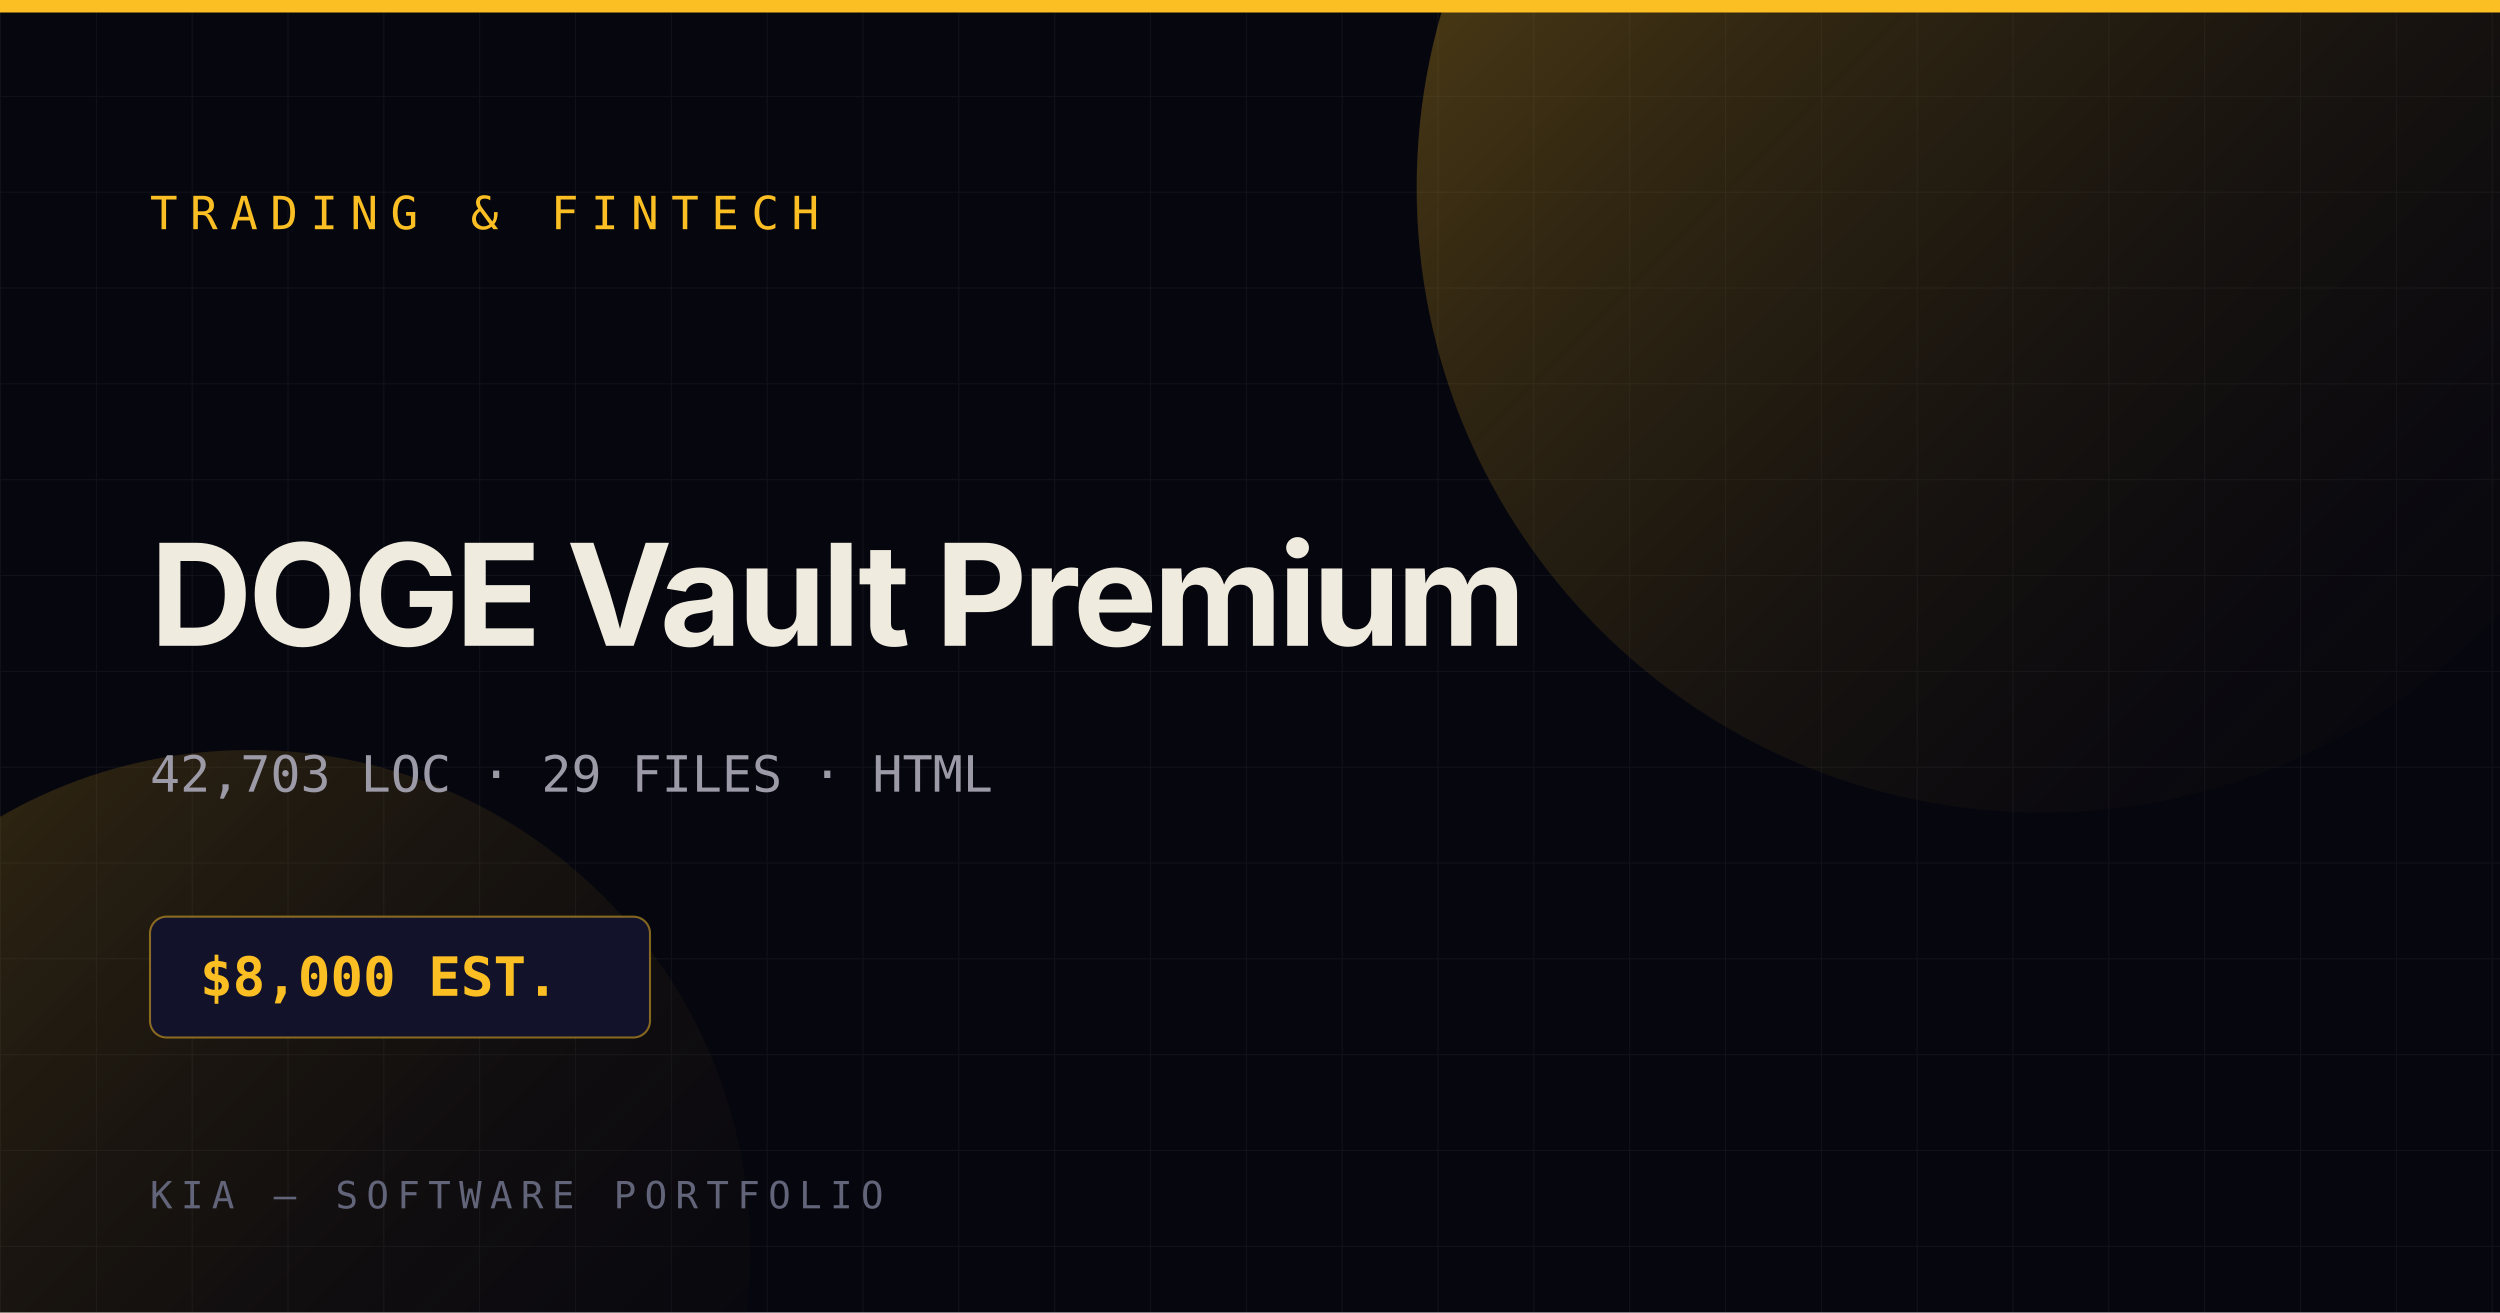
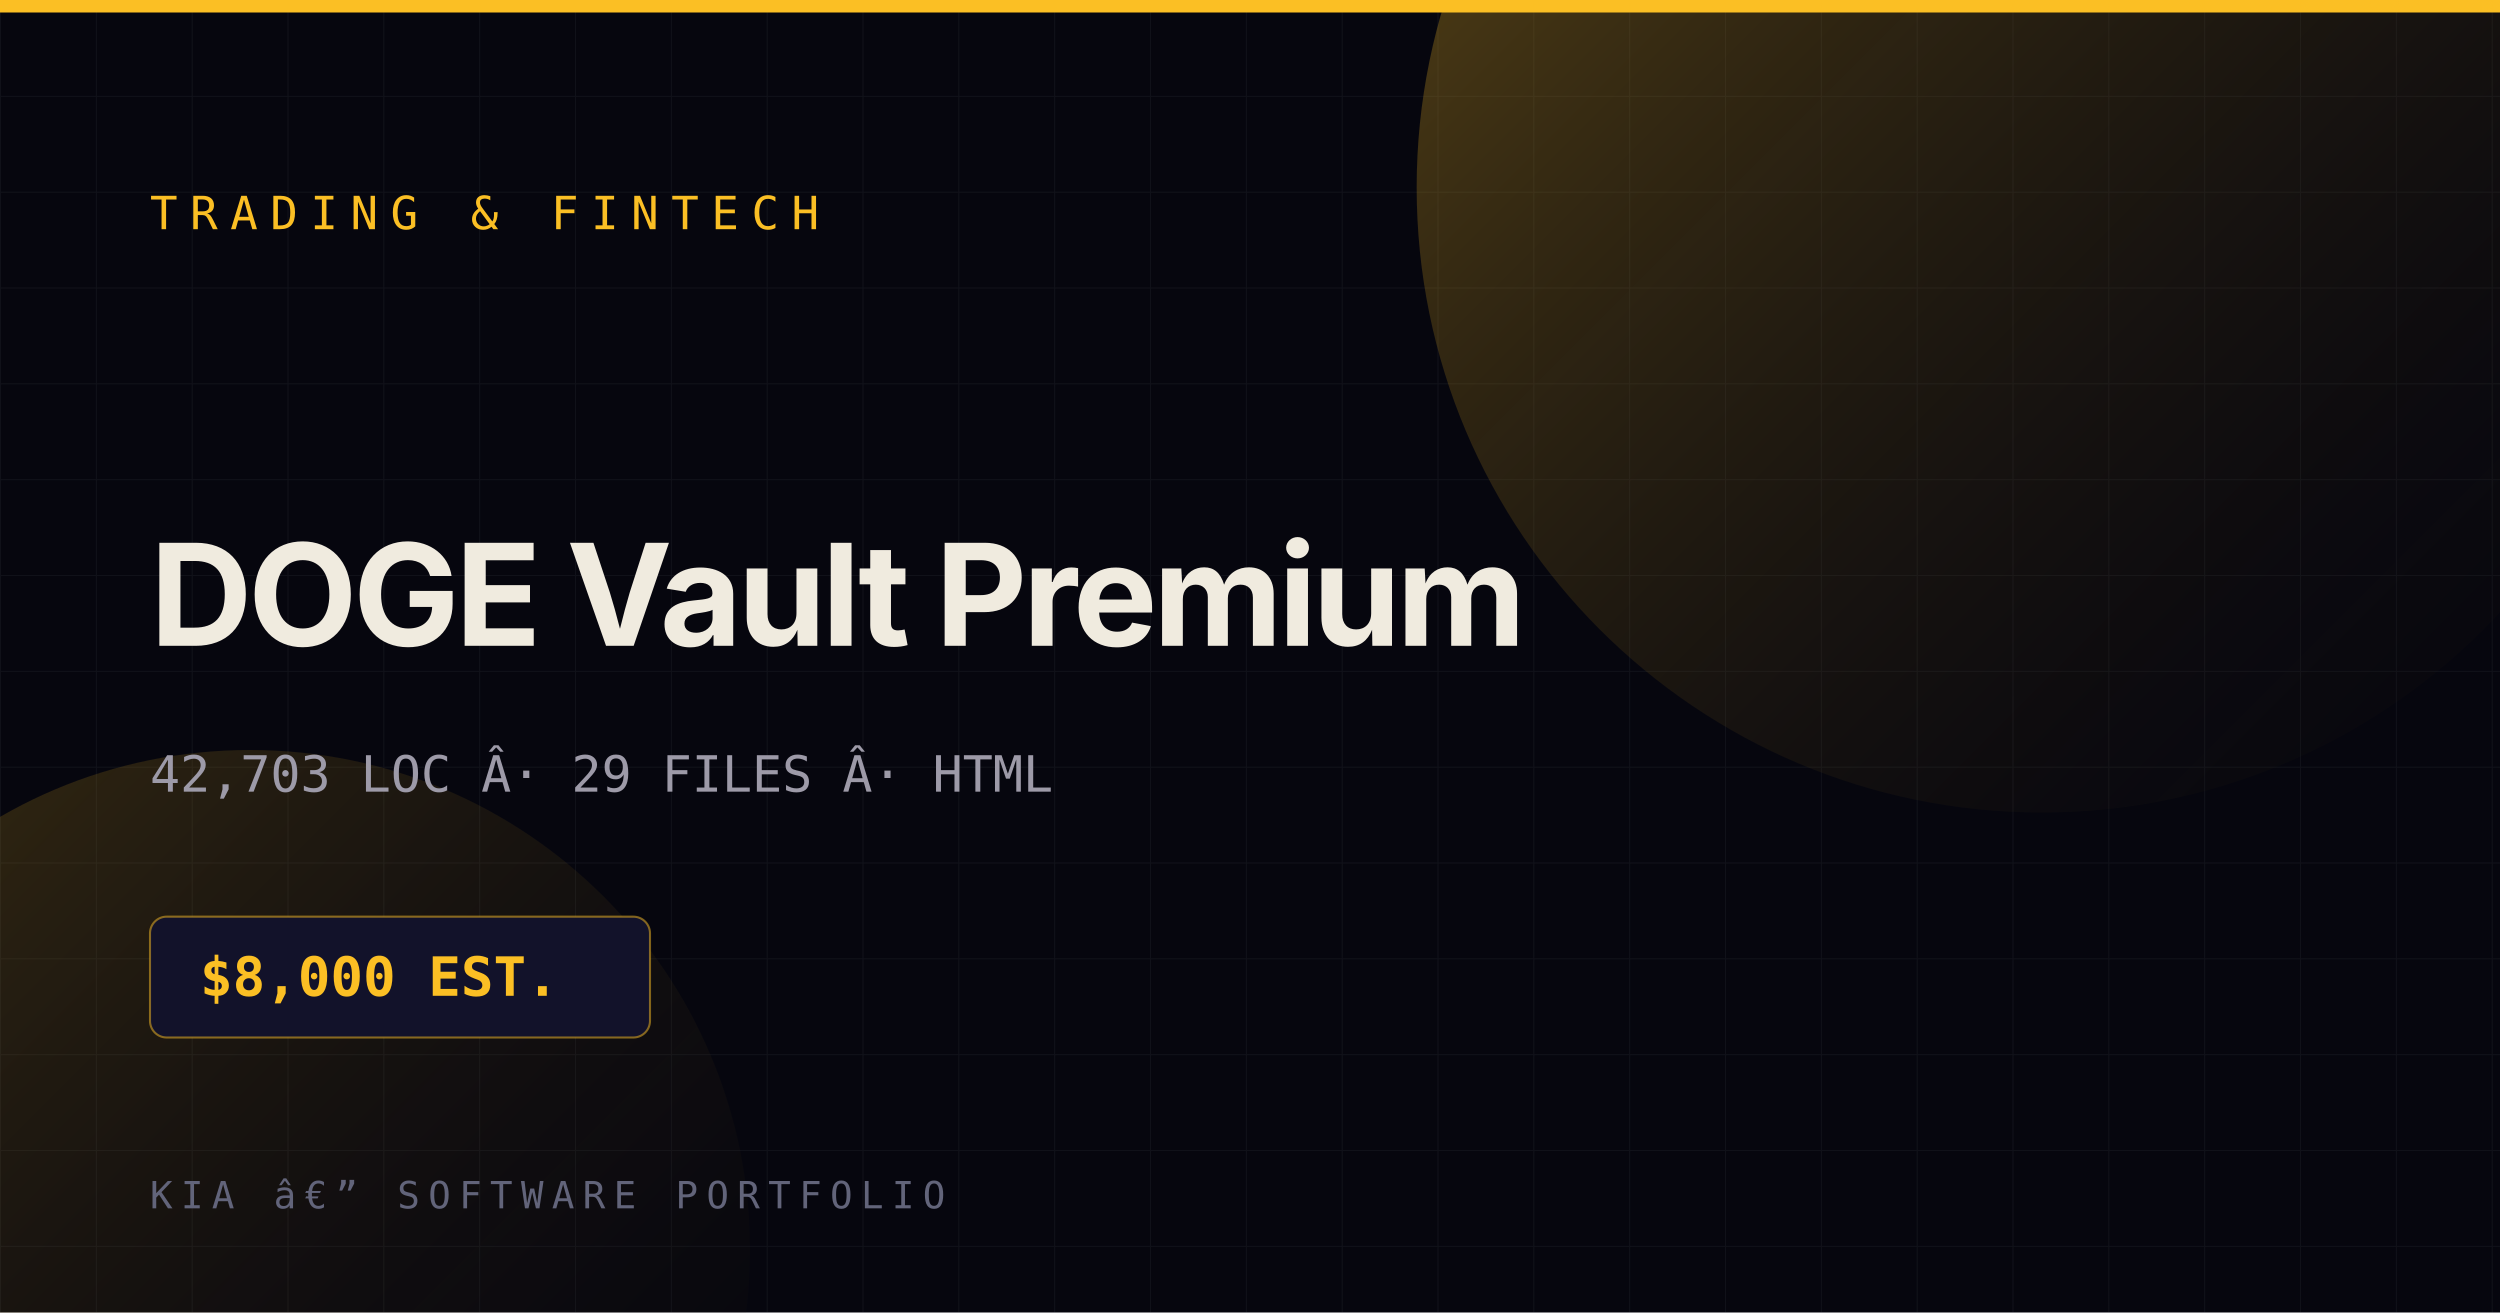
<svg xmlns="http://www.w3.org/2000/svg" width="1200" height="630" viewBox="0 0 1200 630" role="img" aria-label="DOGE Vault Premium">
  <defs>
    <linearGradient id="g" x1="0" y1="0" x2="1" y2="1">
      <stop offset="0" stop-color="#fbbf24" stop-opacity=".40" />
      <stop offset="1" stop-color="#06060e" stop-opacity="0" />
    </linearGradient>
    <pattern id="grid" width="46" height="46" patternUnits="userSpaceOnUse">
      <path d="M46 0H0V46" fill="none" stroke="#94a3b8" stroke-opacity=".07" />
    </pattern>
  </defs>
  <rect width="1200" height="630" fill="#06060e" />
  <rect width="1200" height="630" fill="url(#grid)" />
  <circle cx="980" cy="90" r="300" fill="url(#g)" />
  <circle cx="120" cy="600" r="240" fill="url(#g)" opacity=".55" />
  <rect x="0" y="0" width="1200" height="6" fill="#fbbf24" />
  <text x="72" y="110" fill="#fbbf24" font-family="ui-monospace, Menlo, Consolas, monospace" font-size="22" letter-spacing="6">TRADING &amp; FINTECH</text>
  <text x="72" y="310" fill="#f0ebdf" font-family="system-ui, -apple-system, sans-serif" font-weight="700" font-size="68" letter-spacing="-2">DOGE Vault Premium</text>
-   <text x="72" y="380" fill="#9d9aa8" font-family="ui-monospace, Menlo, Consolas, monospace" font-size="24">42,703 LOC · 29 FILES · HTML</text>
+   <text x="72" y="380" fill="#9d9aa8" font-family="ui-monospace, Menlo, Consolas, monospace" font-size="24">42,703 LOC Â· 29 FILES Â· HTML</text>
  <rect x="72" y="440" width="240" height="58" rx="8" fill="#12122a" stroke="#fbbf24" stroke-opacity=".5" />
  <text x="96" y="478" fill="#fbbf24" font-family="ui-monospace, Menlo, Consolas, monospace" font-size="26" font-weight="700">$8,000 EST.</text>
-   <text x="72" y="580" fill="#62647a" font-family="ui-monospace, Menlo, Consolas, monospace" font-size="18" letter-spacing="4">KIA — SOFTWARE PORTFOLIO</text>
+   <text x="72" y="580" fill="#62647a" font-family="ui-monospace, Menlo, Consolas, monospace" font-size="18" letter-spacing="4">KIA â€” SOFTWARE PORTFOLIO</text>
</svg>
